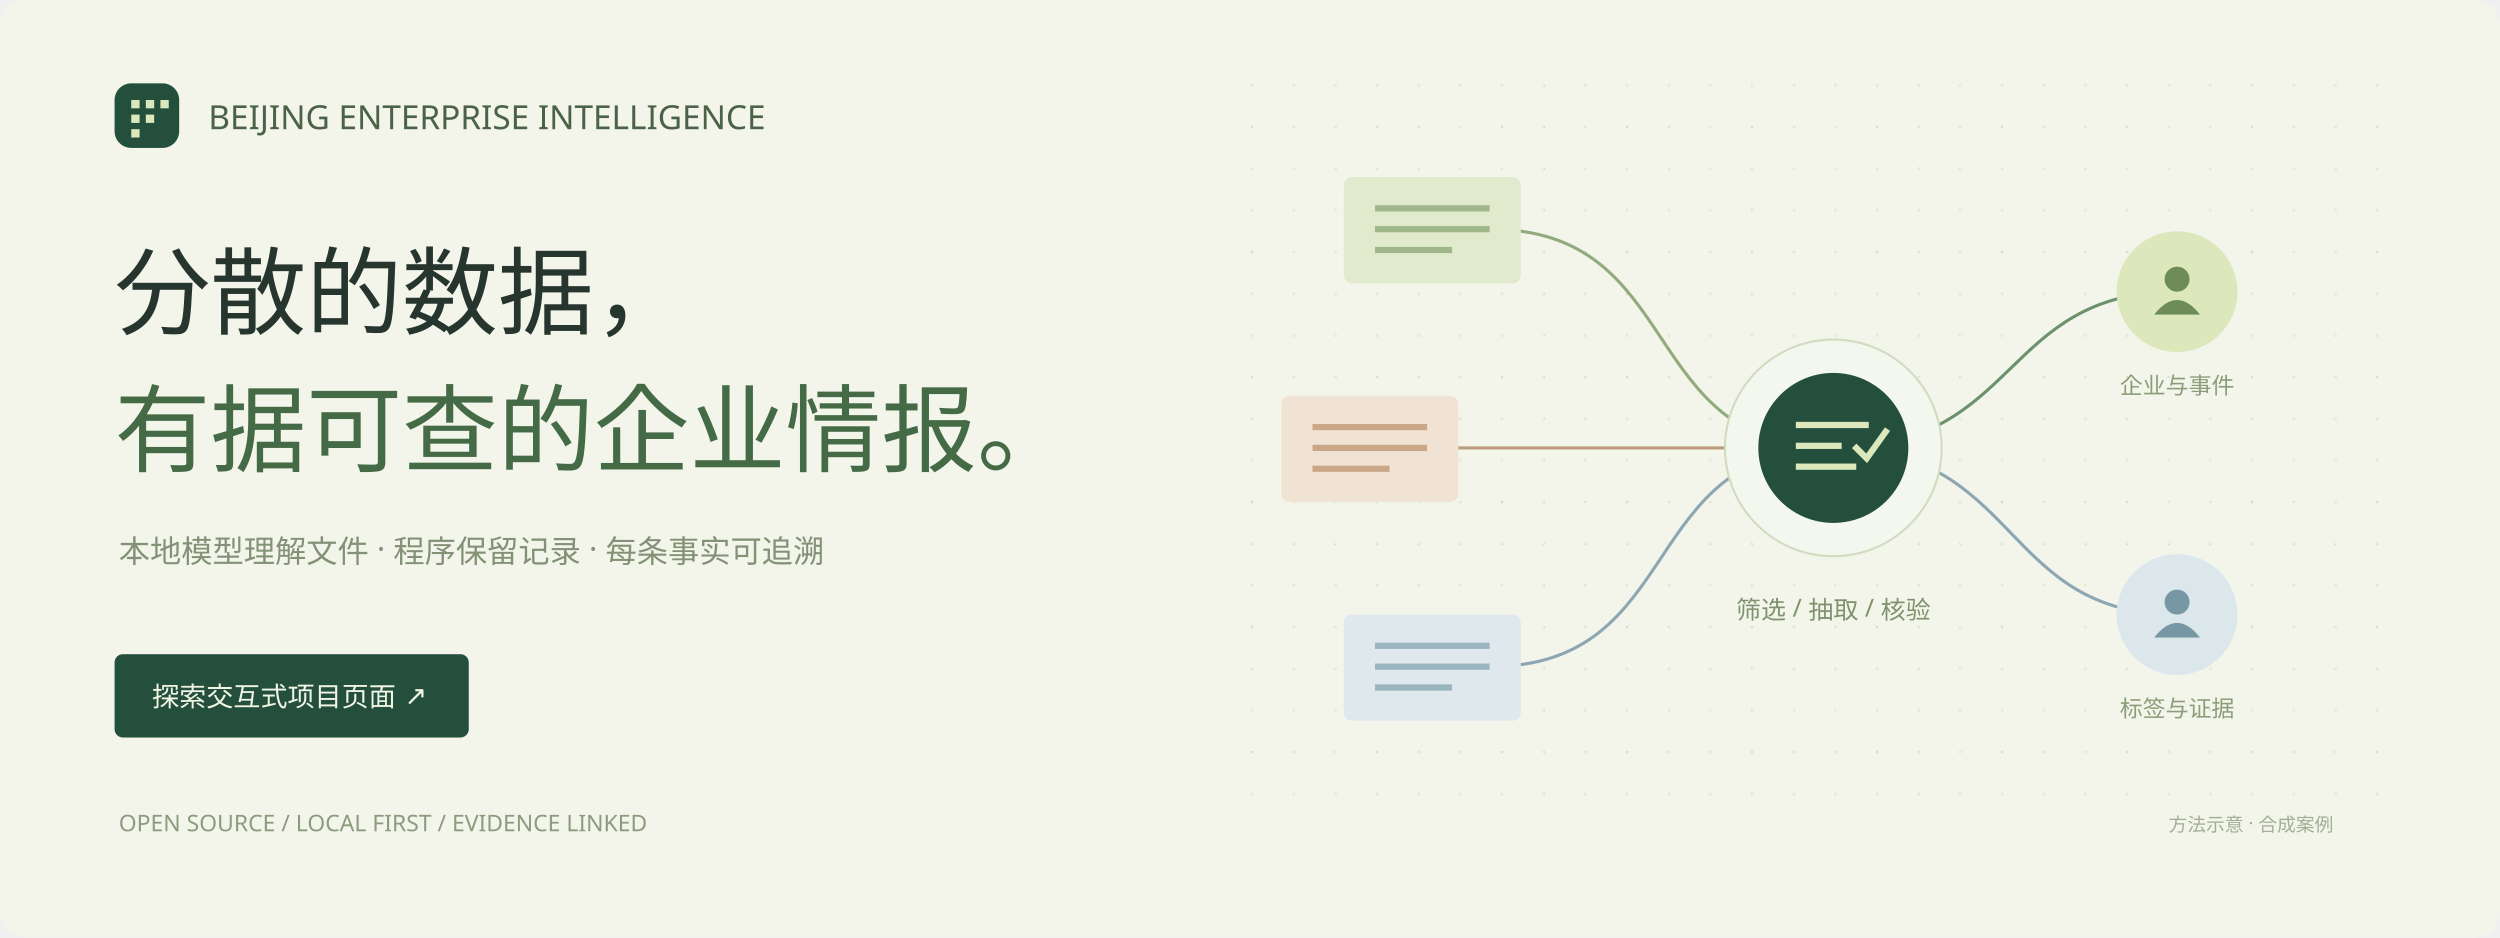
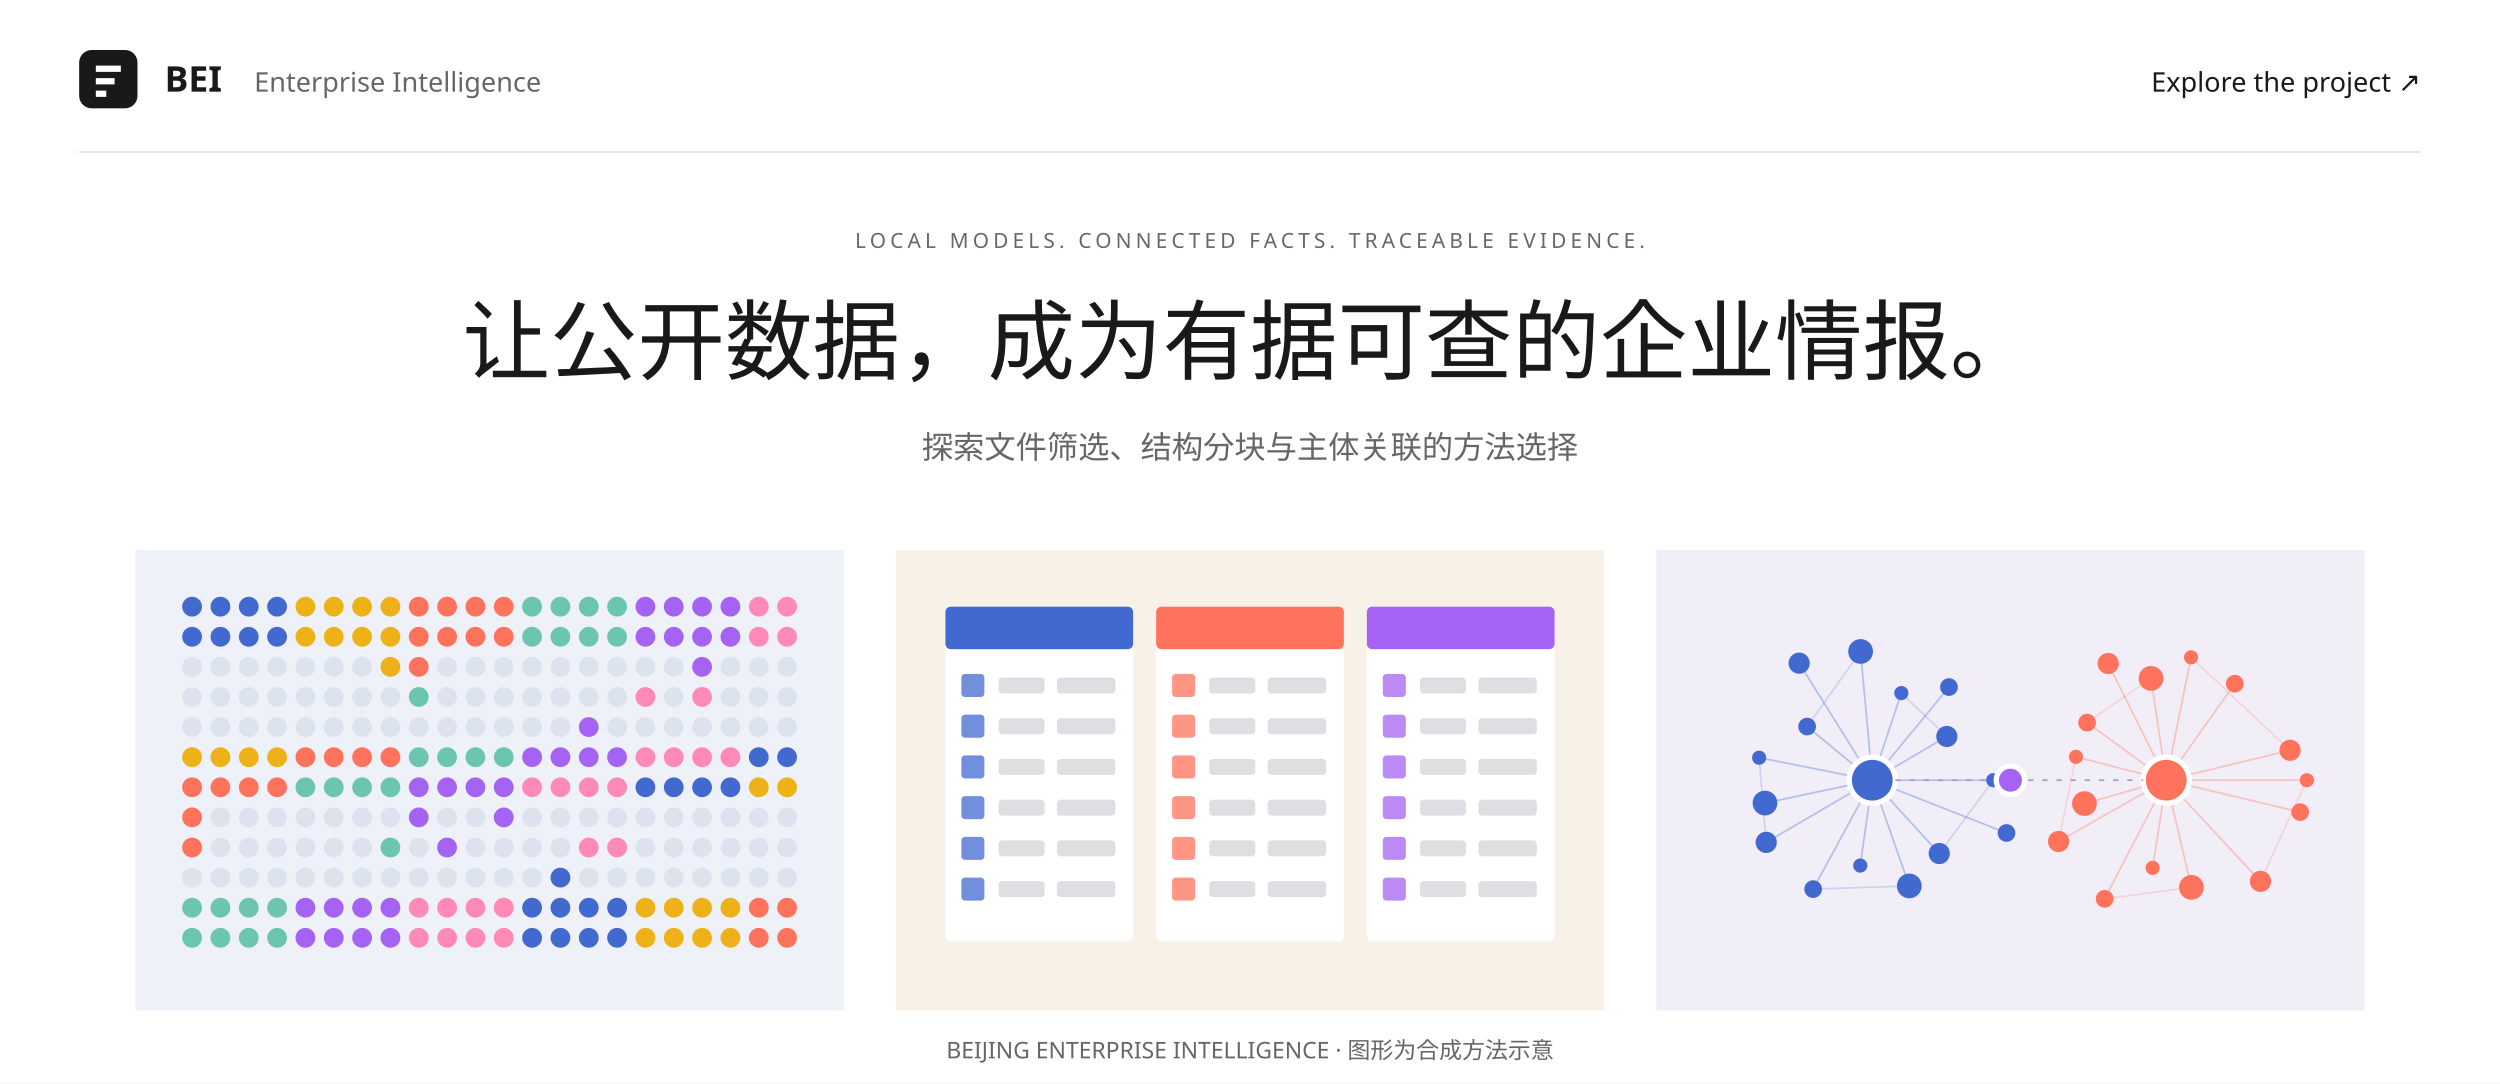
- <svg xmlns="http://www.w3.org/2000/svg" width="1200" height="450" viewBox="0 0 1200 450">
-   <rect width="1200" height="450" rx="12" fill="#f3f5eb" />
-   <defs>
-     <pattern id="grid" width="20" height="20" patternUnits="userSpaceOnUse">
-       <circle cx="1" cy="1" r=".65" fill="#d6ddcc" />
-     </pattern>
-   </defs>
-   <rect x="600" y="35" width="560" height="365" fill="url(#grid)" />
-   <g font-family="Segoe UI,Microsoft YaHei,sans-serif">
-     <rect x="55" y="40" width="31" height="31" rx="8" fill="#254f3d" />
-     <g fill="#dce8bc">
-       <rect x="63" y="48" width="4" height="4" />
-       <rect x="70" y="48" width="4" height="4" />
-       <rect x="77" y="48" width="4" height="4" />
-       <rect x="63" y="55" width="4" height="4" />
-       <rect x="70" y="55" width="4" height="4" />
-       <rect x="63" y="62" width="4" height="4" />
-     </g>
-     <text x="100" y="62" fill="#4b6247" font-size="16">BEIJING ENTERPRISE INTELLIGENCE</text>
-     <text x="55" y="157" font-size="46" fill="#26352e">分散的数据，</text>
-     <text x="55" y="223" font-size="46" fill="#456b46">有据可查的企业情报。</text>
-     <text x="57" y="270" font-size="15" fill="#839176">本地模型理解文件 · 程序保留记录 · 每条事实可追溯</text>
-     <rect x="55" y="314" width="170" height="40" rx="4" fill="#254f3d" />
-     <text x="73" y="339" fill="#f1f5e5" font-size="13">探索交互式项目页面 ↗</text>
-     <text x="57" y="399" fill="#8c9a7e" font-size="11">OPEN SOURCE  /  LOCAL FIRST  /  EVIDENCE LINKED</text>
-     <g fill="none" stroke-width="1.5">
-       <path d="M715 110C810 110 785 215 880 215" stroke="#92ab7d" />
-       <path d="M685 215H880" stroke="#bd9c7b" />
-       <path d="M715 320C810 320 785 215 880 215" stroke="#8ca6b2" />
-       <path d="M880 215C970 215 960 140 1045 140" stroke="#6b926d" />
-       <path d="M880 215C970 215 960 295 1045 295" stroke="#8ca6b2" />
-     </g>
-     <g>
-       <rect x="645" y="85" width="85" height="51" rx="4" fill="#e1eacc" />
-       <rect x="615" y="190" width="85" height="51" rx="4" fill="#f1e3d4" />
-       <rect x="645" y="295" width="85" height="51" rx="4" fill="#dfe9ed" />
-     </g>
-     <g stroke-width="3">
-       <path d="M660 100H715M660 110H715M660 120H697" stroke="#a0b68b" />
-       <path d="M630 205H685M630 215H685M630 225H667" stroke="#caa786" />
-       <path d="M660 310H715M660 320H715M660 330H697" stroke="#9ab4c0" />
-     </g>
-     <circle cx="880" cy="215" r="52" fill="#f4f7ed" stroke="#d0dcc0" />
-     <circle cx="880" cy="215" r="36" fill="#254f3d" />
-     <g fill="none" stroke="#dce8bc" stroke-width="3">
-       <path d="M862 204H897M862 214H884M862 224H891" />
-       <path d="m890 214 6 6 10-14" />
-     </g>
-     <circle cx="1045" cy="140" r="29" fill="#dce8bc" />
-     <circle cx="1045" cy="295" r="29" fill="#dce7ec" />
-     <g fill="#6d8c58">
-       <circle cx="1045" cy="134" r="6" />
-       <path d="M1034 151q11-14 22 0" />
-     </g>
-     <g fill="#7897a5">
-       <circle cx="1045" cy="289" r="6" />
-       <path d="M1034 306q11-14 22 0" />
-     </g>
-     <text x="880" y="297" text-anchor="middle" font-size="12" fill="#7f926d">筛选 / 抽取 / 核验</text>
-     <text x="1045" y="189" text-anchor="middle" font-size="11" fill="#8c9d79">企业与事件</text>
-     <text x="1045" y="344" text-anchor="middle" font-size="11" fill="#8c9d79">标签与证据</text>
-     <text x="1120" y="399" text-anchor="end" font-size="9" fill="#a2ad95">方法示意 · 合成案例</text>
+ <svg xmlns="http://www.w3.org/2000/svg" width="1200" height="520" viewBox="0 0 1200 520">
+   <rect width="1200" height="520" fill="#fff" />
+   <path d="M38 73H1162" stroke="#e5e5e5" />
+   <g font-family="Segoe UI,Microsoft YaHei,sans-serif" fill="#191919">
+     <rect x="38" y="24" width="28" height="28" rx="6" fill="#191919" />
+     <path d="M46 33H58M46 39H55M46 45H51" stroke="#fff" stroke-width="3" />
+     <text x="79" y="44" font-size="17" font-weight="600">BEI</text>
+     <text x="122" y="44" font-size="13" fill="#666">Enterprise Intelligence</text>
+     <text x="1162" y="44" text-anchor="end" font-size="13">Explore the project ↗</text>
+     <text x="600" y="119" font-size="10" letter-spacing="2" text-anchor="middle" fill="#666">LOCAL MODELS. CONNECTED FACTS. TRACEABLE EVIDENCE.</text>
+     <text x="600" y="179" font-size="42" text-anchor="middle" font-weight="500">让公开数据，成为有据可查的企业情报。</text>
+     <text x="600" y="220" font-size="15" text-anchor="middle" fill="#666">探索文件筛选、结构分块与主体关联的方法选择</text>
  </g>
+   <g transform="translate(65 264) scale(.85)">
+     <rect width="400" height="260" fill="#eef1f8" />
+     <circle cx="32" cy="32" r="5.6" fill="#4269d0" />
+     <circle cx="48" cy="32" r="5.6" fill="#4269d0" />
+     <circle cx="64" cy="32" r="5.6" fill="#4269d0" />
+     <circle cx="80" cy="32" r="5.6" fill="#4269d0" />
+     <circle cx="96" cy="32" r="5.6" fill="#efb118" />
+     <circle cx="112" cy="32" r="5.6" fill="#efb118" />
+     <circle cx="128" cy="32" r="5.6" fill="#efb118" />
+     <circle cx="144" cy="32" r="5.6" fill="#efb118" />
+     <circle cx="160" cy="32" r="5.6" fill="#ff725c" />
+     <circle cx="176" cy="32" r="5.6" fill="#ff725c" />
+     <circle cx="192" cy="32" r="5.6" fill="#ff725c" />
+     <circle cx="208" cy="32" r="5.6" fill="#ff725c" />
+     <circle cx="224" cy="32" r="5.6" fill="#6cc5b0" />
+     <circle cx="240" cy="32" r="5.6" fill="#6cc5b0" />
+     <circle cx="256" cy="32" r="5.6" fill="#6cc5b0" />
+     <circle cx="272" cy="32" r="5.6" fill="#6cc5b0" />
+     <circle cx="288" cy="32" r="5.6" fill="#a463f2" />
+     <circle cx="304" cy="32" r="5.6" fill="#a463f2" />
+     <circle cx="320" cy="32" r="5.6" fill="#a463f2" />
+     <circle cx="336" cy="32" r="5.6" fill="#a463f2" />
+     <circle cx="352" cy="32" r="5.6" fill="#ff8ab7" />
+     <circle cx="368" cy="32" r="5.6" fill="#ff8ab7" />
+     <circle cx="32" cy="49" r="5.6" fill="#4269d0" />
+     <circle cx="48" cy="49" r="5.6" fill="#4269d0" />
+     <circle cx="64" cy="49" r="5.6" fill="#4269d0" />
+     <circle cx="80" cy="49" r="5.6" fill="#4269d0" />
+     <circle cx="96" cy="49" r="5.6" fill="#efb118" />
+     <circle cx="112" cy="49" r="5.6" fill="#efb118" />
+     <circle cx="128" cy="49" r="5.6" fill="#efb118" />
+     <circle cx="144" cy="49" r="5.6" fill="#efb118" />
+     <circle cx="160" cy="49" r="5.6" fill="#ff725c" />
+     <circle cx="176" cy="49" r="5.6" fill="#ff725c" />
+     <circle cx="192" cy="49" r="5.6" fill="#ff725c" />
+     <circle cx="208" cy="49" r="5.6" fill="#ff725c" />
+     <circle cx="224" cy="49" r="5.6" fill="#6cc5b0" />
+     <circle cx="240" cy="49" r="5.6" fill="#6cc5b0" />
+     <circle cx="256" cy="49" r="5.6" fill="#6cc5b0" />
+     <circle cx="272" cy="49" r="5.6" fill="#6cc5b0" />
+     <circle cx="288" cy="49" r="5.6" fill="#a463f2" />
+     <circle cx="304" cy="49" r="5.6" fill="#a463f2" />
+     <circle cx="320" cy="49" r="5.6" fill="#a463f2" />
+     <circle cx="336" cy="49" r="5.6" fill="#a463f2" />
+     <circle cx="352" cy="49" r="5.6" fill="#ff8ab7" />
+     <circle cx="368" cy="49" r="5.6" fill="#ff8ab7" />
+     <circle cx="32" cy="66" r="5.6" fill="#dce2ee" />
+     <circle cx="48" cy="66" r="5.6" fill="#dce2ee" />
+     <circle cx="64" cy="66" r="5.6" fill="#dce2ee" />
+     <circle cx="80" cy="66" r="5.6" fill="#dce2ee" />
+     <circle cx="96" cy="66" r="5.6" fill="#dce2ee" />
+     <circle cx="112" cy="66" r="5.6" fill="#dce2ee" />
+     <circle cx="128" cy="66" r="5.6" fill="#dce2ee" />
+     <circle cx="144" cy="66" r="5.6" fill="#efb118" />
+     <circle cx="160" cy="66" r="5.6" fill="#ff725c" />
+     <circle cx="176" cy="66" r="5.6" fill="#dce2ee" />
+     <circle cx="192" cy="66" r="5.6" fill="#dce2ee" />
+     <circle cx="208" cy="66" r="5.6" fill="#dce2ee" />
+     <circle cx="224" cy="66" r="5.6" fill="#dce2ee" />
+     <circle cx="240" cy="66" r="5.6" fill="#dce2ee" />
+     <circle cx="256" cy="66" r="5.6" fill="#dce2ee" />
+     <circle cx="272" cy="66" r="5.6" fill="#dce2ee" />
+     <circle cx="288" cy="66" r="5.6" fill="#dce2ee" />
+     <circle cx="304" cy="66" r="5.6" fill="#dce2ee" />
+     <circle cx="320" cy="66" r="5.6" fill="#a463f2" />
+     <circle cx="336" cy="66" r="5.6" fill="#dce2ee" />
+     <circle cx="352" cy="66" r="5.6" fill="#dce2ee" />
+     <circle cx="368" cy="66" r="5.6" fill="#dce2ee" />
+     <circle cx="32" cy="83" r="5.6" fill="#dce2ee" />
+     <circle cx="48" cy="83" r="5.6" fill="#dce2ee" />
+     <circle cx="64" cy="83" r="5.6" fill="#dce2ee" />
+     <circle cx="80" cy="83" r="5.6" fill="#dce2ee" />
+     <circle cx="96" cy="83" r="5.6" fill="#dce2ee" />
+     <circle cx="112" cy="83" r="5.6" fill="#dce2ee" />
+     <circle cx="128" cy="83" r="5.6" fill="#dce2ee" />
+     <circle cx="144" cy="83" r="5.6" fill="#dce2ee" />
+     <circle cx="160" cy="83" r="5.6" fill="#6cc5b0" />
+     <circle cx="176" cy="83" r="5.6" fill="#dce2ee" />
+     <circle cx="192" cy="83" r="5.6" fill="#dce2ee" />
+     <circle cx="208" cy="83" r="5.6" fill="#dce2ee" />
+     <circle cx="224" cy="83" r="5.6" fill="#dce2ee" />
+     <circle cx="240" cy="83" r="5.6" fill="#dce2ee" />
+     <circle cx="256" cy="83" r="5.6" fill="#dce2ee" />
+     <circle cx="272" cy="83" r="5.6" fill="#dce2ee" />
+     <circle cx="288" cy="83" r="5.6" fill="#ff8ab7" />
+     <circle cx="304" cy="83" r="5.6" fill="#dce2ee" />
+     <circle cx="320" cy="83" r="5.6" fill="#ff8ab7" />
+     <circle cx="336" cy="83" r="5.6" fill="#dce2ee" />
+     <circle cx="352" cy="83" r="5.6" fill="#dce2ee" />
+     <circle cx="368" cy="83" r="5.6" fill="#dce2ee" />
+     <circle cx="32" cy="100" r="5.6" fill="#dce2ee" />
+     <circle cx="48" cy="100" r="5.6" fill="#dce2ee" />
+     <circle cx="64" cy="100" r="5.6" fill="#dce2ee" />
+     <circle cx="80" cy="100" r="5.6" fill="#dce2ee" />
+     <circle cx="96" cy="100" r="5.6" fill="#dce2ee" />
+     <circle cx="112" cy="100" r="5.6" fill="#dce2ee" />
+     <circle cx="128" cy="100" r="5.6" fill="#dce2ee" />
+     <circle cx="144" cy="100" r="5.6" fill="#dce2ee" />
+     <circle cx="160" cy="100" r="5.6" fill="#dce2ee" />
+     <circle cx="176" cy="100" r="5.6" fill="#dce2ee" />
+     <circle cx="192" cy="100" r="5.6" fill="#dce2ee" />
+     <circle cx="208" cy="100" r="5.6" fill="#dce2ee" />
+     <circle cx="224" cy="100" r="5.6" fill="#dce2ee" />
+     <circle cx="240" cy="100" r="5.6" fill="#dce2ee" />
+     <circle cx="256" cy="100" r="5.6" fill="#a463f2" />
+     <circle cx="272" cy="100" r="5.6" fill="#dce2ee" />
+     <circle cx="288" cy="100" r="5.6" fill="#dce2ee" />
+     <circle cx="304" cy="100" r="5.6" fill="#dce2ee" />
+     <circle cx="320" cy="100" r="5.6" fill="#dce2ee" />
+     <circle cx="336" cy="100" r="5.6" fill="#dce2ee" />
+     <circle cx="352" cy="100" r="5.6" fill="#dce2ee" />
+     <circle cx="368" cy="100" r="5.6" fill="#dce2ee" />
+     <circle cx="32" cy="117" r="5.6" fill="#efb118" />
+     <circle cx="48" cy="117" r="5.6" fill="#efb118" />
+     <circle cx="64" cy="117" r="5.6" fill="#efb118" />
+     <circle cx="80" cy="117" r="5.6" fill="#efb118" />
+     <circle cx="96" cy="117" r="5.6" fill="#ff725c" />
+     <circle cx="112" cy="117" r="5.6" fill="#ff725c" />
+     <circle cx="128" cy="117" r="5.6" fill="#ff725c" />
+     <circle cx="144" cy="117" r="5.6" fill="#ff725c" />
+     <circle cx="160" cy="117" r="5.6" fill="#6cc5b0" />
+     <circle cx="176" cy="117" r="5.6" fill="#6cc5b0" />
+     <circle cx="192" cy="117" r="5.6" fill="#6cc5b0" />
+     <circle cx="208" cy="117" r="5.6" fill="#6cc5b0" />
+     <circle cx="224" cy="117" r="5.6" fill="#a463f2" />
+     <circle cx="240" cy="117" r="5.6" fill="#a463f2" />
+     <circle cx="256" cy="117" r="5.6" fill="#a463f2" />
+     <circle cx="272" cy="117" r="5.6" fill="#a463f2" />
+     <circle cx="288" cy="117" r="5.6" fill="#ff8ab7" />
+     <circle cx="304" cy="117" r="5.6" fill="#ff8ab7" />
+     <circle cx="320" cy="117" r="5.6" fill="#ff8ab7" />
+     <circle cx="336" cy="117" r="5.6" fill="#ff8ab7" />
+     <circle cx="352" cy="117" r="5.6" fill="#4269d0" />
+     <circle cx="368" cy="117" r="5.6" fill="#4269d0" />
+     <circle cx="32" cy="134" r="5.6" fill="#ff725c" />
+     <circle cx="48" cy="134" r="5.6" fill="#ff725c" />
+     <circle cx="64" cy="134" r="5.6" fill="#ff725c" />
+     <circle cx="80" cy="134" r="5.6" fill="#ff725c" />
+     <circle cx="96" cy="134" r="5.6" fill="#6cc5b0" />
+     <circle cx="112" cy="134" r="5.6" fill="#6cc5b0" />
+     <circle cx="128" cy="134" r="5.6" fill="#6cc5b0" />
+     <circle cx="144" cy="134" r="5.6" fill="#6cc5b0" />
+     <circle cx="160" cy="134" r="5.6" fill="#a463f2" />
+     <circle cx="176" cy="134" r="5.6" fill="#a463f2" />
+     <circle cx="192" cy="134" r="5.6" fill="#a463f2" />
+     <circle cx="208" cy="134" r="5.6" fill="#a463f2" />
+     <circle cx="224" cy="134" r="5.6" fill="#ff8ab7" />
+     <circle cx="240" cy="134" r="5.6" fill="#ff8ab7" />
+     <circle cx="256" cy="134" r="5.6" fill="#ff8ab7" />
+     <circle cx="272" cy="134" r="5.6" fill="#ff8ab7" />
+     <circle cx="288" cy="134" r="5.6" fill="#4269d0" />
+     <circle cx="304" cy="134" r="5.6" fill="#4269d0" />
+     <circle cx="320" cy="134" r="5.6" fill="#4269d0" />
+     <circle cx="336" cy="134" r="5.6" fill="#4269d0" />
+     <circle cx="352" cy="134" r="5.6" fill="#efb118" />
+     <circle cx="368" cy="134" r="5.6" fill="#efb118" />
+     <circle cx="32" cy="151" r="5.6" fill="#ff725c" />
+     <circle cx="48" cy="151" r="5.6" fill="#dce2ee" />
+     <circle cx="64" cy="151" r="5.6" fill="#dce2ee" />
+     <circle cx="80" cy="151" r="5.6" fill="#dce2ee" />
+     <circle cx="96" cy="151" r="5.6" fill="#dce2ee" />
+     <circle cx="112" cy="151" r="5.6" fill="#dce2ee" />
+     <circle cx="128" cy="151" r="5.6" fill="#dce2ee" />
+     <circle cx="144" cy="151" r="5.6" fill="#dce2ee" />
+     <circle cx="160" cy="151" r="5.6" fill="#a463f2" />
+     <circle cx="176" cy="151" r="5.6" fill="#dce2ee" />
+     <circle cx="192" cy="151" r="5.6" fill="#dce2ee" />
+     <circle cx="208" cy="151" r="5.6" fill="#a463f2" />
+     <circle cx="224" cy="151" r="5.6" fill="#dce2ee" />
+     <circle cx="240" cy="151" r="5.6" fill="#dce2ee" />
+     <circle cx="256" cy="151" r="5.6" fill="#dce2ee" />
+     <circle cx="272" cy="151" r="5.6" fill="#dce2ee" />
+     <circle cx="288" cy="151" r="5.6" fill="#dce2ee" />
+     <circle cx="304" cy="151" r="5.6" fill="#dce2ee" />
+     <circle cx="320" cy="151" r="5.6" fill="#dce2ee" />
+     <circle cx="336" cy="151" r="5.6" fill="#dce2ee" />
+     <circle cx="352" cy="151" r="5.6" fill="#dce2ee" />
+     <circle cx="368" cy="151" r="5.6" fill="#dce2ee" />
+     <circle cx="32" cy="168" r="5.6" fill="#ff725c" />
+     <circle cx="48" cy="168" r="5.6" fill="#dce2ee" />
+     <circle cx="64" cy="168" r="5.6" fill="#dce2ee" />
+     <circle cx="80" cy="168" r="5.6" fill="#dce2ee" />
+     <circle cx="96" cy="168" r="5.6" fill="#dce2ee" />
+     <circle cx="112" cy="168" r="5.6" fill="#dce2ee" />
+     <circle cx="128" cy="168" r="5.6" fill="#dce2ee" />
+     <circle cx="144" cy="168" r="5.6" fill="#6cc5b0" />
+     <circle cx="160" cy="168" r="5.6" fill="#dce2ee" />
+     <circle cx="176" cy="168" r="5.6" fill="#a463f2" />
+     <circle cx="192" cy="168" r="5.6" fill="#dce2ee" />
+     <circle cx="208" cy="168" r="5.6" fill="#dce2ee" />
+     <circle cx="224" cy="168" r="5.6" fill="#dce2ee" />
+     <circle cx="240" cy="168" r="5.6" fill="#dce2ee" />
+     <circle cx="256" cy="168" r="5.6" fill="#ff8ab7" />
+     <circle cx="272" cy="168" r="5.6" fill="#ff8ab7" />
+     <circle cx="288" cy="168" r="5.6" fill="#dce2ee" />
+     <circle cx="304" cy="168" r="5.6" fill="#dce2ee" />
+     <circle cx="320" cy="168" r="5.6" fill="#dce2ee" />
+     <circle cx="336" cy="168" r="5.6" fill="#dce2ee" />
+     <circle cx="352" cy="168" r="5.6" fill="#dce2ee" />
+     <circle cx="368" cy="168" r="5.6" fill="#dce2ee" />
+     <circle cx="32" cy="185" r="5.6" fill="#dce2ee" />
+     <circle cx="48" cy="185" r="5.6" fill="#dce2ee" />
+     <circle cx="64" cy="185" r="5.6" fill="#dce2ee" />
+     <circle cx="80" cy="185" r="5.6" fill="#dce2ee" />
+     <circle cx="96" cy="185" r="5.6" fill="#dce2ee" />
+     <circle cx="112" cy="185" r="5.6" fill="#dce2ee" />
+     <circle cx="128" cy="185" r="5.6" fill="#dce2ee" />
+     <circle cx="144" cy="185" r="5.6" fill="#dce2ee" />
+     <circle cx="160" cy="185" r="5.6" fill="#dce2ee" />
+     <circle cx="176" cy="185" r="5.6" fill="#dce2ee" />
+     <circle cx="192" cy="185" r="5.6" fill="#dce2ee" />
+     <circle cx="208" cy="185" r="5.6" fill="#dce2ee" />
+     <circle cx="224" cy="185" r="5.6" fill="#dce2ee" />
+     <circle cx="240" cy="185" r="5.6" fill="#4269d0" />
+     <circle cx="256" cy="185" r="5.6" fill="#dce2ee" />
+     <circle cx="272" cy="185" r="5.6" fill="#dce2ee" />
+     <circle cx="288" cy="185" r="5.6" fill="#dce2ee" />
+     <circle cx="304" cy="185" r="5.6" fill="#dce2ee" />
+     <circle cx="320" cy="185" r="5.6" fill="#dce2ee" />
+     <circle cx="336" cy="185" r="5.6" fill="#dce2ee" />
+     <circle cx="352" cy="185" r="5.6" fill="#dce2ee" />
+     <circle cx="368" cy="185" r="5.6" fill="#dce2ee" />
+     <circle cx="32" cy="202" r="5.6" fill="#6cc5b0" />
+     <circle cx="48" cy="202" r="5.6" fill="#6cc5b0" />
+     <circle cx="64" cy="202" r="5.6" fill="#6cc5b0" />
+     <circle cx="80" cy="202" r="5.6" fill="#6cc5b0" />
+     <circle cx="96" cy="202" r="5.6" fill="#a463f2" />
+     <circle cx="112" cy="202" r="5.6" fill="#a463f2" />
+     <circle cx="128" cy="202" r="5.6" fill="#a463f2" />
+     <circle cx="144" cy="202" r="5.6" fill="#a463f2" />
+     <circle cx="160" cy="202" r="5.6" fill="#ff8ab7" />
+     <circle cx="176" cy="202" r="5.6" fill="#ff8ab7" />
+     <circle cx="192" cy="202" r="5.6" fill="#ff8ab7" />
+     <circle cx="208" cy="202" r="5.6" fill="#ff8ab7" />
+     <circle cx="224" cy="202" r="5.6" fill="#4269d0" />
+     <circle cx="240" cy="202" r="5.6" fill="#4269d0" />
+     <circle cx="256" cy="202" r="5.6" fill="#4269d0" />
+     <circle cx="272" cy="202" r="5.6" fill="#4269d0" />
+     <circle cx="288" cy="202" r="5.6" fill="#efb118" />
+     <circle cx="304" cy="202" r="5.6" fill="#efb118" />
+     <circle cx="320" cy="202" r="5.6" fill="#efb118" />
+     <circle cx="336" cy="202" r="5.6" fill="#efb118" />
+     <circle cx="352" cy="202" r="5.6" fill="#ff725c" />
+     <circle cx="368" cy="202" r="5.6" fill="#ff725c" />
+     <circle cx="32" cy="219" r="5.6" fill="#6cc5b0" />
+     <circle cx="48" cy="219" r="5.6" fill="#6cc5b0" />
+     <circle cx="64" cy="219" r="5.6" fill="#6cc5b0" />
+     <circle cx="80" cy="219" r="5.6" fill="#6cc5b0" />
+     <circle cx="96" cy="219" r="5.6" fill="#a463f2" />
+     <circle cx="112" cy="219" r="5.6" fill="#a463f2" />
+     <circle cx="128" cy="219" r="5.6" fill="#a463f2" />
+     <circle cx="144" cy="219" r="5.6" fill="#a463f2" />
+     <circle cx="160" cy="219" r="5.6" fill="#ff8ab7" />
+     <circle cx="176" cy="219" r="5.6" fill="#ff8ab7" />
+     <circle cx="192" cy="219" r="5.6" fill="#ff8ab7" />
+     <circle cx="208" cy="219" r="5.6" fill="#ff8ab7" />
+     <circle cx="224" cy="219" r="5.6" fill="#4269d0" />
+     <circle cx="240" cy="219" r="5.6" fill="#4269d0" />
+     <circle cx="256" cy="219" r="5.6" fill="#4269d0" />
+     <circle cx="272" cy="219" r="5.6" fill="#4269d0" />
+     <circle cx="288" cy="219" r="5.6" fill="#efb118" />
+     <circle cx="304" cy="219" r="5.6" fill="#efb118" />
+     <circle cx="320" cy="219" r="5.6" fill="#efb118" />
+     <circle cx="336" cy="219" r="5.6" fill="#efb118" />
+     <circle cx="352" cy="219" r="5.6" fill="#ff725c" />
+     <circle cx="368" cy="219" r="5.6" fill="#ff725c" />
+   </g>
+   <g transform="translate(430 264) scale(.85)">
+     <rect width="400" height="260" fill="#f7f1e7" />
+     <rect x="28" y="32" width="106" height="189" rx="3" fill="#fff" />
+     <rect x="28" y="32" width="106" height="24" rx="3" fill="#4269d0" />
+     <rect x="37" y="70" width="13" height="13" rx="2" fill="#4269d0" opacity=".75" />
+     <rect x="58" y="72" width="26" height="9" rx="2" fill="#dedee3" />
+     <rect x="91" y="72" width="33" height="9" rx="2" fill="#dedee3" />
+     <rect x="37" y="93" width="13" height="13" rx="2" fill="#4269d0" opacity=".75" />
+     <rect x="58" y="95" width="26" height="9" rx="2" fill="#dedee3" />
+     <rect x="91" y="95" width="33" height="9" rx="2" fill="#dedee3" />
+     <rect x="37" y="116" width="13" height="13" rx="2" fill="#4269d0" opacity=".75" />
+     <rect x="58" y="118" width="26" height="9" rx="2" fill="#dedee3" />
+     <rect x="91" y="118" width="33" height="9" rx="2" fill="#dedee3" />
+     <rect x="37" y="139" width="13" height="13" rx="2" fill="#4269d0" opacity=".75" />
+     <rect x="58" y="141" width="26" height="9" rx="2" fill="#dedee3" />
+     <rect x="91" y="141" width="33" height="9" rx="2" fill="#dedee3" />
+     <rect x="37" y="162" width="13" height="13" rx="2" fill="#4269d0" opacity=".75" />
+     <rect x="58" y="164" width="26" height="9" rx="2" fill="#dedee3" />
+     <rect x="91" y="164" width="33" height="9" rx="2" fill="#dedee3" />
+     <rect x="37" y="185" width="13" height="13" rx="2" fill="#4269d0" opacity=".75" />
+     <rect x="58" y="187" width="26" height="9" rx="2" fill="#dedee3" />
+     <rect x="91" y="187" width="33" height="9" rx="2" fill="#dedee3" />
+     <rect x="147" y="32" width="106" height="189" rx="3" fill="#fff" />
+     <rect x="147" y="32" width="106" height="24" rx="3" fill="#ff725c" />
+     <rect x="156" y="70" width="13" height="13" rx="2" fill="#ff725c" opacity=".75" />
+     <rect x="177" y="72" width="26" height="9" rx="2" fill="#dedee3" />
+     <rect x="210" y="72" width="33" height="9" rx="2" fill="#dedee3" />
+     <rect x="156" y="93" width="13" height="13" rx="2" fill="#ff725c" opacity=".75" />
+     <rect x="177" y="95" width="26" height="9" rx="2" fill="#dedee3" />
+     <rect x="210" y="95" width="33" height="9" rx="2" fill="#dedee3" />
+     <rect x="156" y="116" width="13" height="13" rx="2" fill="#ff725c" opacity=".75" />
+     <rect x="177" y="118" width="26" height="9" rx="2" fill="#dedee3" />
+     <rect x="210" y="118" width="33" height="9" rx="2" fill="#dedee3" />
+     <rect x="156" y="139" width="13" height="13" rx="2" fill="#ff725c" opacity=".75" />
+     <rect x="177" y="141" width="26" height="9" rx="2" fill="#dedee3" />
+     <rect x="210" y="141" width="33" height="9" rx="2" fill="#dedee3" />
+     <rect x="156" y="162" width="13" height="13" rx="2" fill="#ff725c" opacity=".75" />
+     <rect x="177" y="164" width="26" height="9" rx="2" fill="#dedee3" />
+     <rect x="210" y="164" width="33" height="9" rx="2" fill="#dedee3" />
+     <rect x="156" y="185" width="13" height="13" rx="2" fill="#ff725c" opacity=".75" />
+     <rect x="177" y="187" width="26" height="9" rx="2" fill="#dedee3" />
+     <rect x="210" y="187" width="33" height="9" rx="2" fill="#dedee3" />
+     <rect x="266" y="32" width="106" height="189" rx="3" fill="#fff" />
+     <rect x="266" y="32" width="106" height="24" rx="3" fill="#a463f2" />
+     <rect x="275" y="70" width="13" height="13" rx="2" fill="#a463f2" opacity=".75" />
+     <rect x="296" y="72" width="26" height="9" rx="2" fill="#dedee3" />
+     <rect x="329" y="72" width="33" height="9" rx="2" fill="#dedee3" />
+     <rect x="275" y="93" width="13" height="13" rx="2" fill="#a463f2" opacity=".75" />
+     <rect x="296" y="95" width="26" height="9" rx="2" fill="#dedee3" />
+     <rect x="329" y="95" width="33" height="9" rx="2" fill="#dedee3" />
+     <rect x="275" y="116" width="13" height="13" rx="2" fill="#a463f2" opacity=".75" />
+     <rect x="296" y="118" width="26" height="9" rx="2" fill="#dedee3" />
+     <rect x="329" y="118" width="33" height="9" rx="2" fill="#dedee3" />
+     <rect x="275" y="139" width="13" height="13" rx="2" fill="#a463f2" opacity=".75" />
+     <rect x="296" y="141" width="26" height="9" rx="2" fill="#dedee3" />
+     <rect x="329" y="141" width="33" height="9" rx="2" fill="#dedee3" />
+     <rect x="275" y="162" width="13" height="13" rx="2" fill="#a463f2" opacity=".75" />
+     <rect x="296" y="164" width="26" height="9" rx="2" fill="#dedee3" />
+     <rect x="329" y="164" width="33" height="9" rx="2" fill="#dedee3" />
+     <rect x="275" y="185" width="13" height="13" rx="2" fill="#a463f2" opacity=".75" />
+     <rect x="296" y="187" width="26" height="9" rx="2" fill="#dedee3" />
+     <rect x="329" y="187" width="33" height="9" rx="2" fill="#dedee3" />
+   </g>
+   <g transform="translate(795 264) scale(.85)">
+     <rect width="400" height="260" fill="#f1eef7" />
+     <path d="M122 130L190.3 130.0" stroke="#4269d0" stroke-opacity=".35" />
+     <path d="M190.3 130.0L159.8 171.4" stroke="#4269d0" stroke-opacity=".2" />
+     <circle cx="190.3" cy="130.0" r="4" fill="#4269d0" />
+     <path d="M122 130L197.8 159.8" stroke="#4269d0" stroke-opacity=".35" />
+     <circle cx="197.8" cy="159.8" r="5" fill="#4269d0" />
+     <path d="M122 130L159.8 171.4" stroke="#4269d0" stroke-opacity=".35" />
+     <circle cx="159.8" cy="171.4" r="6" fill="#4269d0" />
+     <path d="M122 130L142.9 189.7" stroke="#4269d0" stroke-opacity=".35" />
+     <path d="M142.9 189.7L88.6 191.5" stroke="#4269d0" stroke-opacity=".2" />
+     <circle cx="142.9" cy="189.7" r="7" fill="#4269d0" />
+     <path d="M122 130L115.2 178.2" stroke="#4269d0" stroke-opacity=".35" />
+     <circle cx="115.2" cy="178.2" r="4" fill="#4269d0" />
+     <path d="M122 130L88.6 191.5" stroke="#4269d0" stroke-opacity=".35" />
+     <circle cx="88.6" cy="191.5" r="5" fill="#4269d0" />
+     <path d="M122 130L62.1 165.1" stroke="#4269d0" stroke-opacity=".35" />
+     <path d="M62.1 165.1L58.1 117.3" stroke="#4269d0" stroke-opacity=".2" />
+     <circle cx="62.1" cy="165.1" r="6" fill="#4269d0" />
+     <path d="M122 130L61.4 142.9" stroke="#4269d0" stroke-opacity=".35" />
+     <circle cx="61.4" cy="142.9" r="7" fill="#4269d0" />
+     <path d="M122 130L58.1 117.3" stroke="#4269d0" stroke-opacity=".35" />
+     <circle cx="58.1" cy="117.3" r="4" fill="#4269d0" />
+     <path d="M122 130L85.2 99.7" stroke="#4269d0" stroke-opacity=".35" />
+     <path d="M85.2 99.7L115.4 57.3" stroke="#4269d0" stroke-opacity=".2" />
+     <circle cx="85.2" cy="99.7" r="5" fill="#4269d0" />
+     <path d="M122 130L80.7 63.9" stroke="#4269d0" stroke-opacity=".35" />
+     <circle cx="80.7" cy="63.9" r="6" fill="#4269d0" />
+     <path d="M122 130L115.4 57.3" stroke="#4269d0" stroke-opacity=".35" />
+     <circle cx="115.4" cy="57.3" r="7" fill="#4269d0" />
+     <path d="M122 130L138.4 80.8" stroke="#4269d0" stroke-opacity=".35" />
+     <path d="M138.4 80.8L164.1 105.3" stroke="#4269d0" stroke-opacity=".2" />
+     <circle cx="138.4" cy="80.8" r="4" fill="#4269d0" />
+     <path d="M122 130L165.3 77.4" stroke="#4269d0" stroke-opacity=".35" />
+     <circle cx="165.3" cy="77.4" r="5" fill="#4269d0" />
+     <path d="M122 130L164.1 105.3" stroke="#4269d0" stroke-opacity=".35" />
+     <circle cx="164.1" cy="105.3" r="6" fill="#4269d0" />
+     <circle cx="122" cy="130" r="13" fill="#4269d0" stroke="#fff" stroke-width="3" />
+     <path d="M288 130L367.4 130.0" stroke="#ff725c" stroke-opacity=".35" />
+     <path d="M367.4 130.0L341.2 187.1" stroke="#ff725c" stroke-opacity=".2" />
+     <circle cx="367.4" cy="130.0" r="4" fill="#ff725c" />
+     <path d="M288 130L363.6 148.0" stroke="#ff725c" stroke-opacity=".35" />
+     <circle cx="363.6" cy="148.0" r="5" fill="#ff725c" />
+     <path d="M288 130L341.2 187.1" stroke="#ff725c" stroke-opacity=".35" />
+     <circle cx="341.2" cy="187.1" r="6" fill="#ff725c" />
+     <path d="M288 130L302.2 190.5" stroke="#ff725c" stroke-opacity=".35" />
+     <path d="M302.2 190.5L253.2 197.0" stroke="#ff725c" stroke-opacity=".2" />
+     <circle cx="302.2" cy="190.5" r="7" fill="#ff725c" />
+     <path d="M288 130L280.3 179.5" stroke="#ff725c" stroke-opacity=".35" />
+     <circle cx="280.3" cy="179.5" r="4" fill="#ff725c" />
+     <path d="M288 130L253.2 197.0" stroke="#ff725c" stroke-opacity=".35" />
+     <circle cx="253.2" cy="197.0" r="5" fill="#ff725c" />
+     <path d="M288 130L227.2 164.6" stroke="#ff725c" stroke-opacity=".35" />
+     <path d="M227.2 164.6L237.0 116.8" stroke="#ff725c" stroke-opacity=".2" />
+     <circle cx="227.2" cy="164.6" r="6" fill="#ff725c" />
+     <path d="M288 130L241.8 143.2" stroke="#ff725c" stroke-opacity=".35" />
+     <circle cx="241.8" cy="143.2" r="7" fill="#ff725c" />
+     <path d="M288 130L237.0 116.8" stroke="#ff725c" stroke-opacity=".35" />
+     <circle cx="237.0" cy="116.8" r="4" fill="#ff725c" />
+     <path d="M288 130L243.3 97.5" stroke="#ff725c" stroke-opacity=".35" />
+     <path d="M243.3 97.5L279.4 72.5" stroke="#ff725c" stroke-opacity=".2" />
+     <circle cx="243.3" cy="97.5" r="5" fill="#ff725c" />
+     <path d="M288 130L255.2 64.1" stroke="#ff725c" stroke-opacity=".35" />
+     <circle cx="255.2" cy="64.1" r="6" fill="#ff725c" />
+     <path d="M288 130L279.4 72.5" stroke="#ff725c" stroke-opacity=".35" />
+     <circle cx="279.4" cy="72.5" r="7" fill="#ff725c" />
+     <path d="M288 130L302.0 60.6" stroke="#ff725c" stroke-opacity=".35" />
+     <path d="M302.0 60.6L357.9 113.1" stroke="#ff725c" stroke-opacity=".2" />
+     <circle cx="302.0" cy="60.6" r="4" fill="#ff725c" />
+     <path d="M288 130L326.7 75.5" stroke="#ff725c" stroke-opacity=".35" />
+     <circle cx="326.7" cy="75.5" r="5" fill="#ff725c" />
+     <path d="M288 130L357.9 113.1" stroke="#ff725c" stroke-opacity=".35" />
+     <circle cx="357.9" cy="113.1" r="6" fill="#ff725c" />
+     <circle cx="288" cy="130" r="13" fill="#ff725c" stroke="#fff" stroke-width="3" />
+     <path d="M135 130H190M210 130H275" stroke="#a6a0b6" stroke-dasharray="3 5" />
+     <circle cx="200" cy="130" r="8" fill="#a463f2" stroke="#fff" stroke-width="3" />
+   </g>
+   <text x="600" y="508" text-anchor="middle" fill="#666" font-size="11" font-family="Segoe UI,Microsoft YaHei,sans-serif">BEIJING ENTERPRISE INTELLIGENCE · 图形为合成方法示意</text>
</svg>
